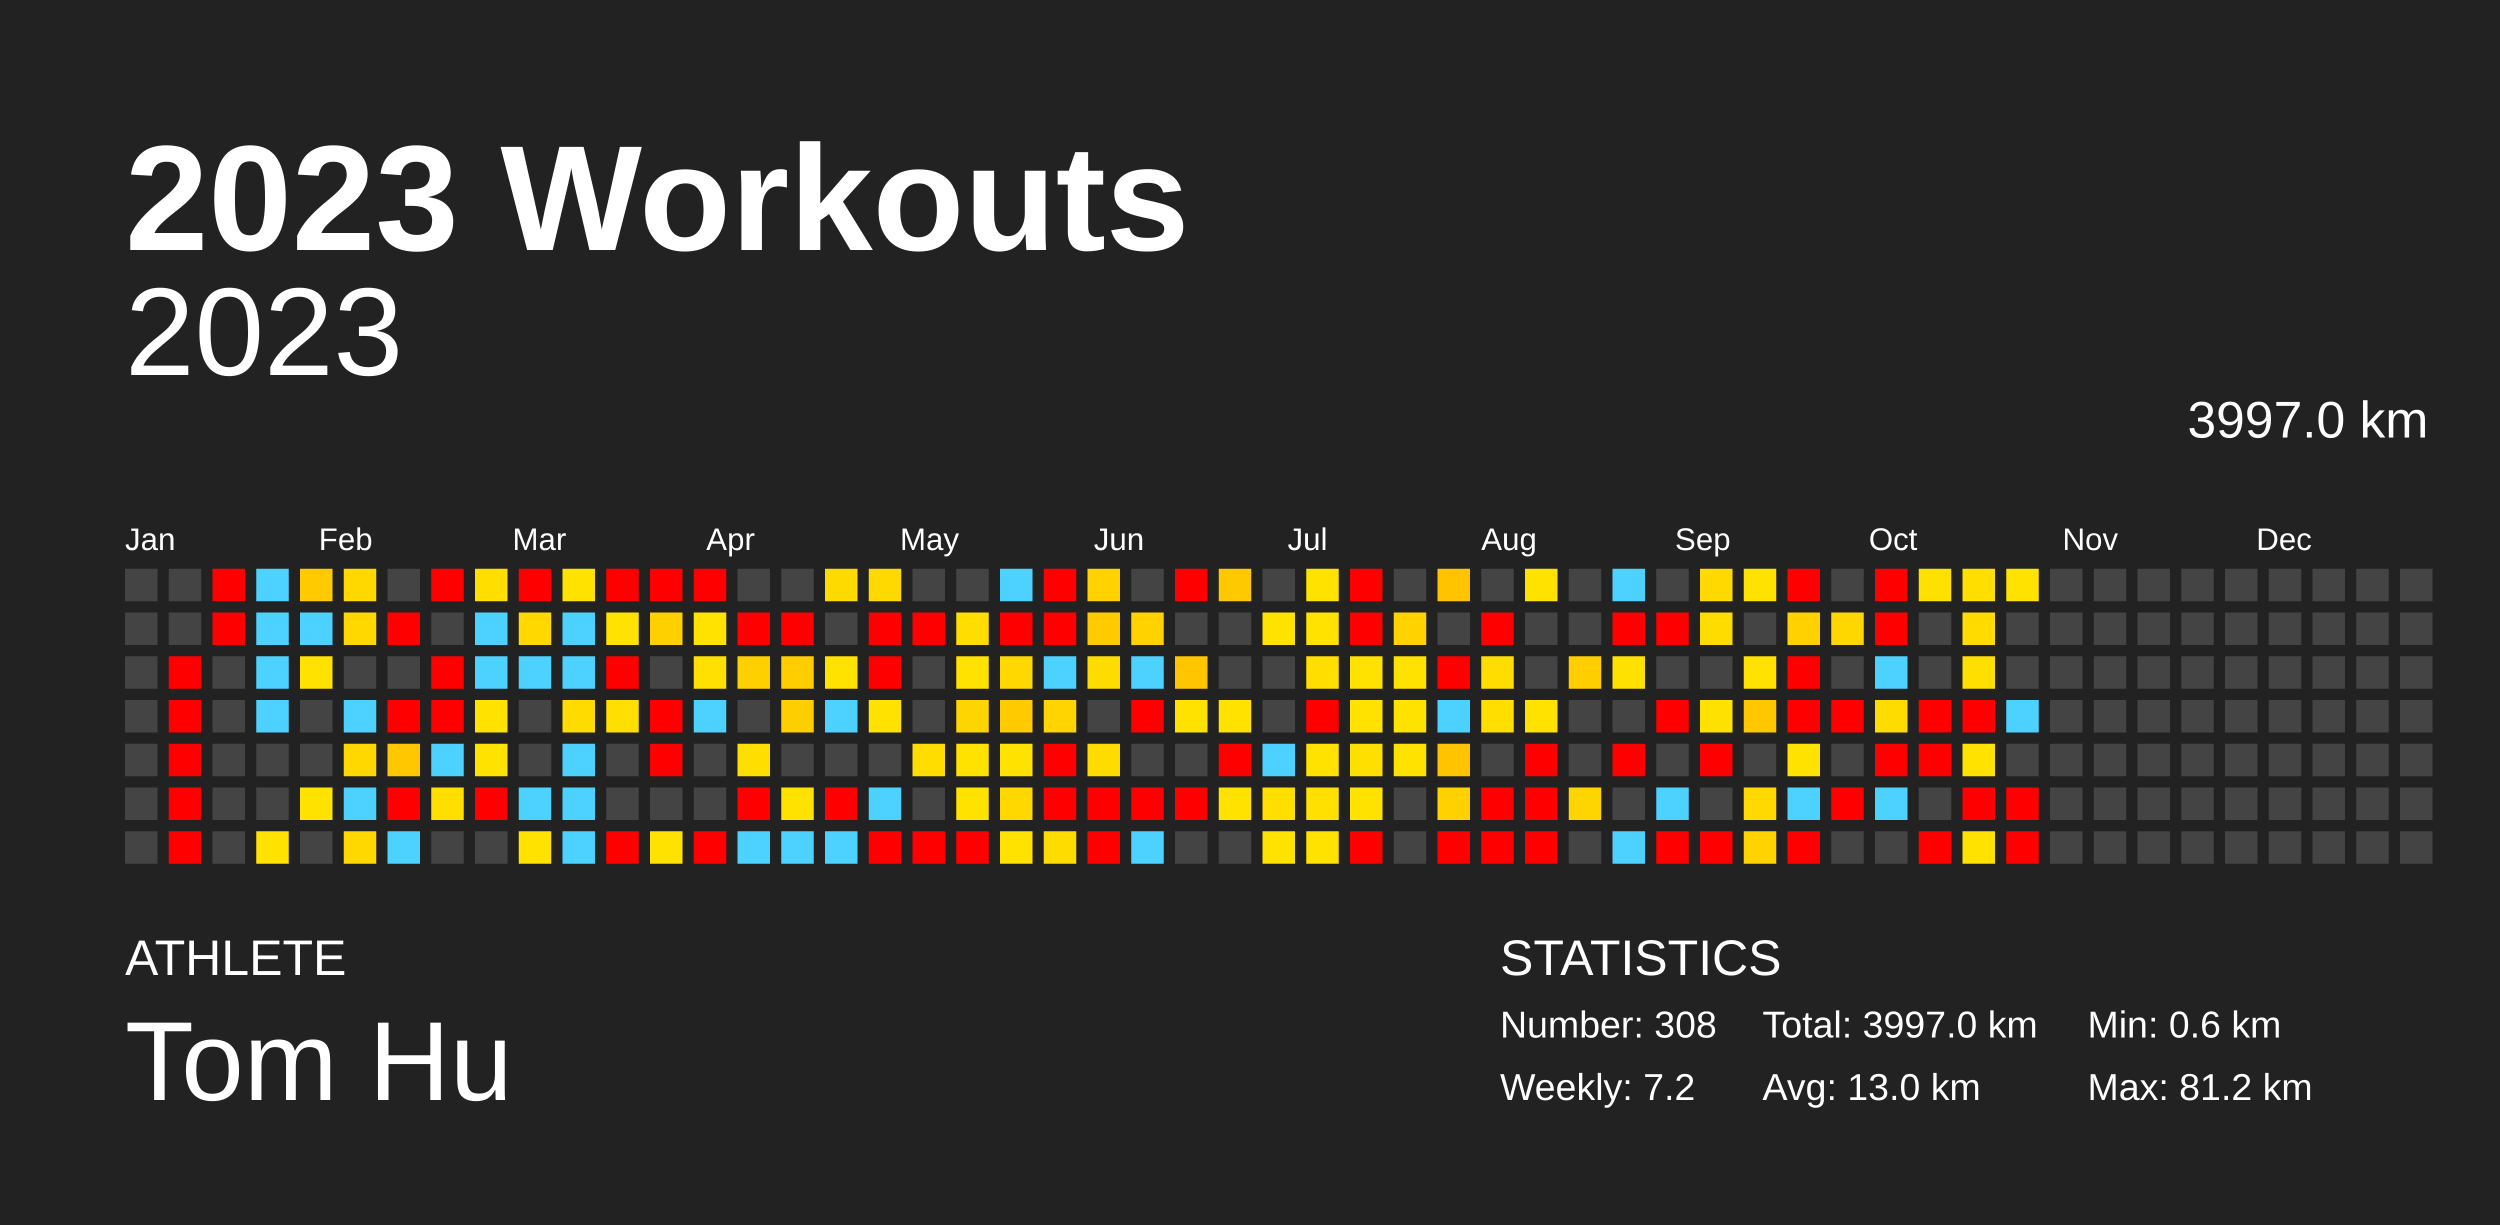
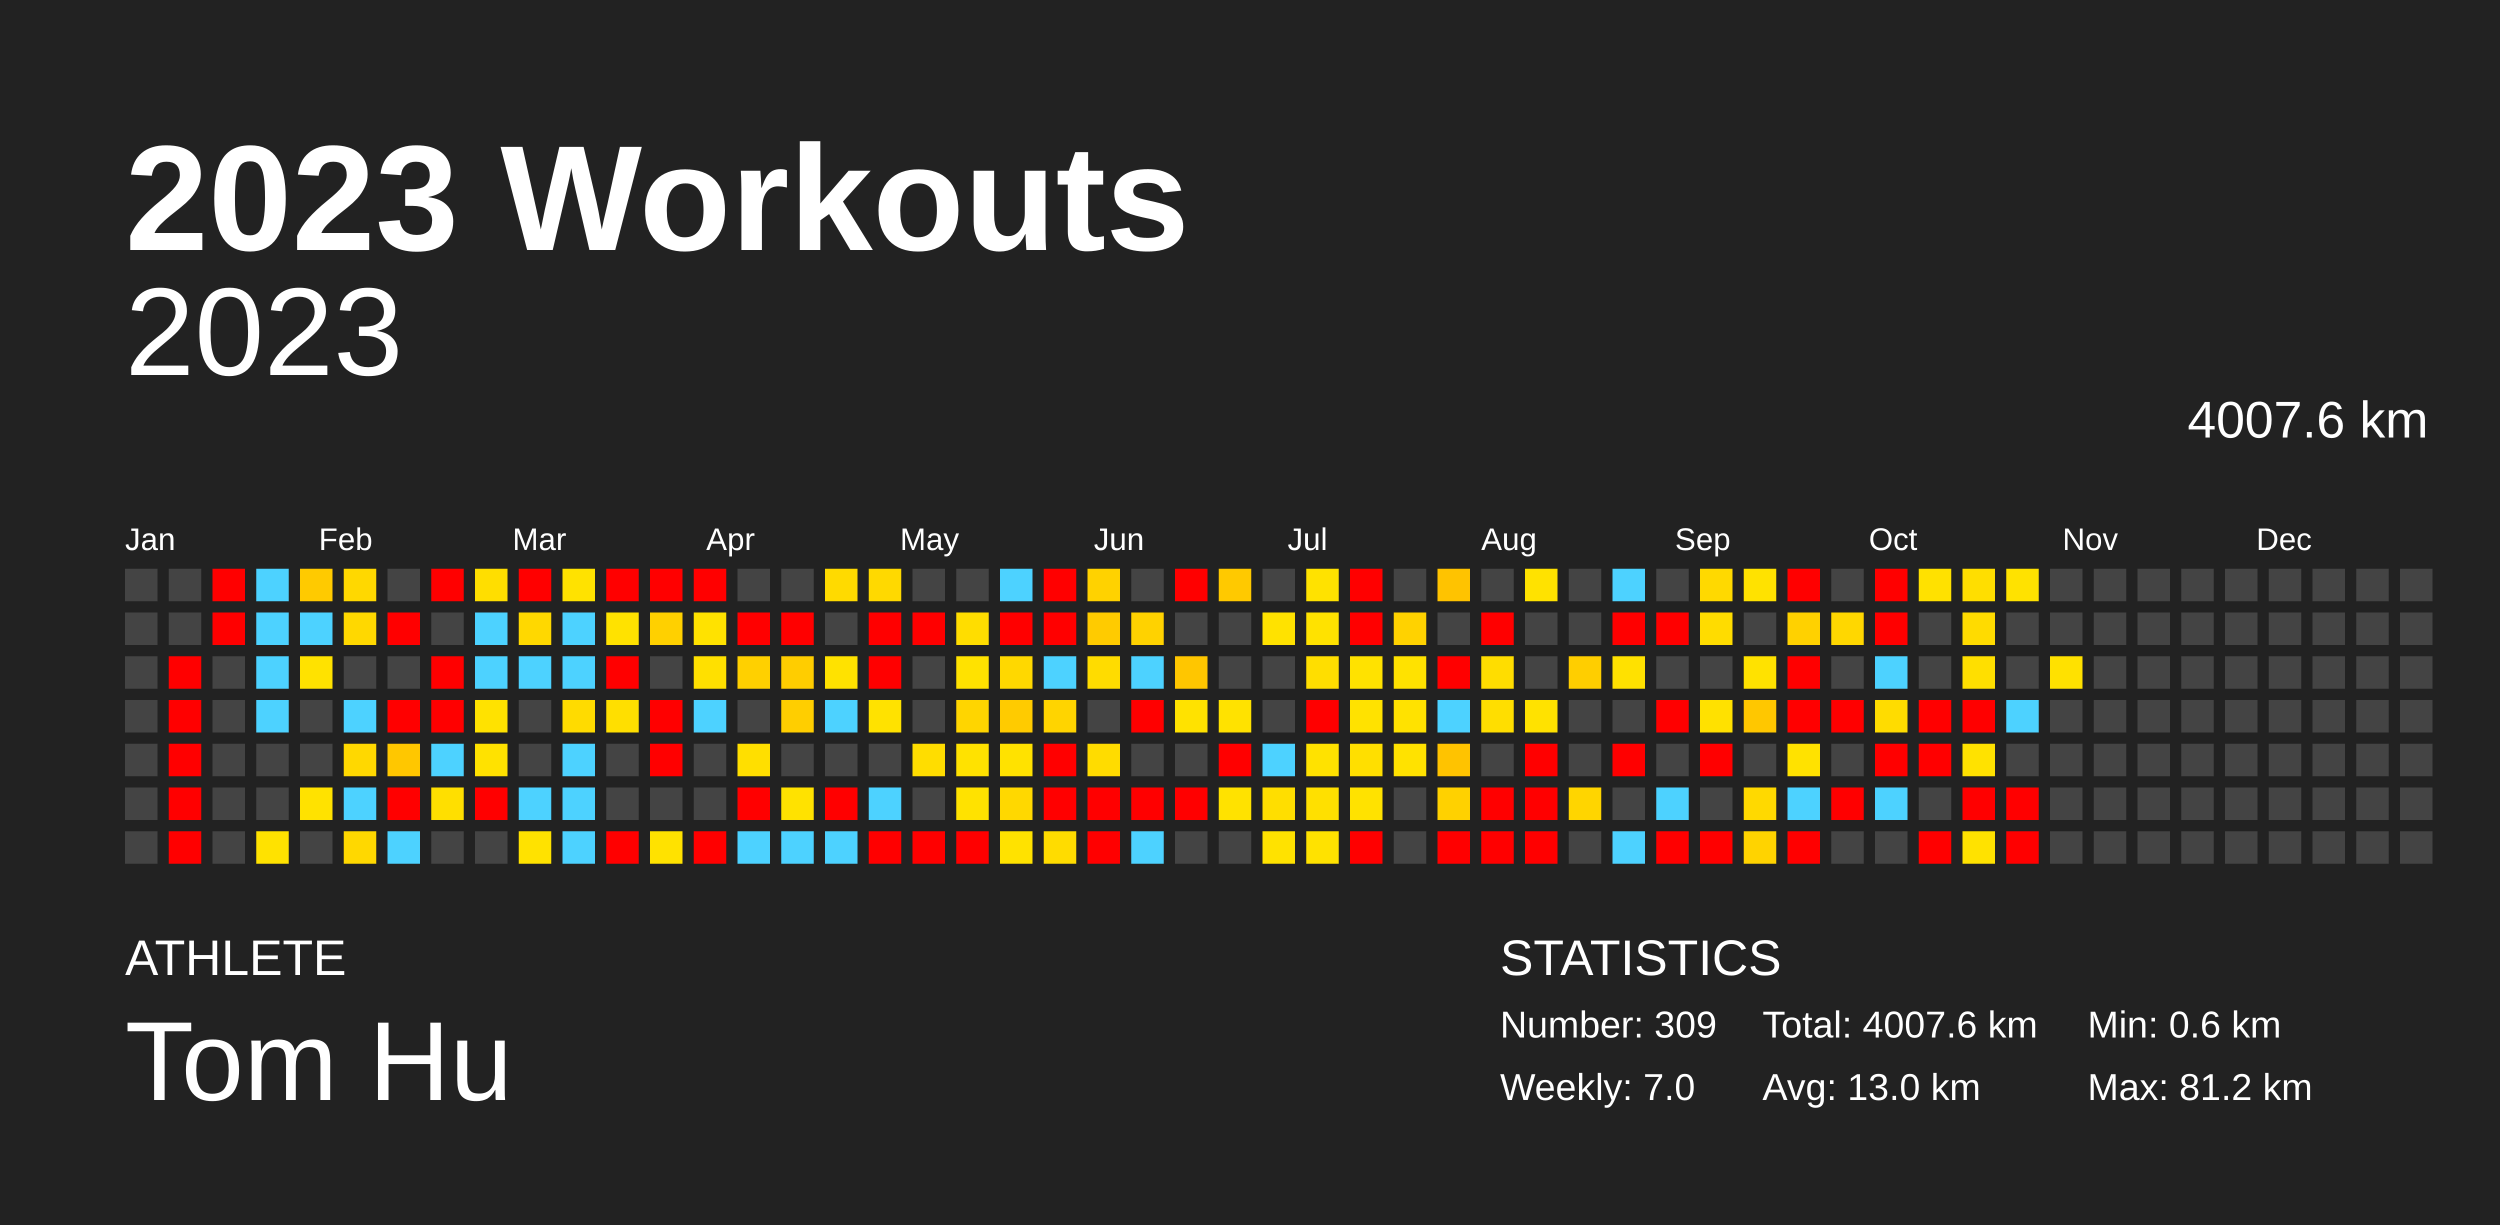
<svg xmlns="http://www.w3.org/2000/svg" baseProfile="full" height="98mm" version="1.1" viewBox="0,0,200,98" width="200mm">
  <defs />
  <rect fill="#222222" height="98" width="200" x="0" y="0" />
  <text fill="#FFFFFF" style="font-size:12px; font-family:Arial; font-weight:bold;" x="10" y="20">2023 Workouts</text>
  <text fill="#FFFFFF" style="font-size:4px; font-family:Arial" x="10" y="78">ATHLETE</text>
  <text fill="#FFFFFF" style="font-size:9px; font-family:Arial" x="10" y="88">Tom Hu</text>
  <text fill="#FFFFFF" style="font-size:4px; font-family:Arial" x="120" y="78">STATISTICS</text>
-   <text fill="#FFFFFF" style="font-size:3px; font-family:Arial" x="120" y="83">Number: 308</text>
-   <text fill="#FFFFFF" style="font-size:3px; font-family:Arial" x="120" y="88">Weekly: 7.2</text>
-   <text fill="#FFFFFF" style="font-size:3px; font-family:Arial" x="141" y="83">Total: 3997.0 km</text>
+   <text fill="#FFFFFF" style="font-size:3px; font-family:Arial" x="120" y="83">Number: 309</text>
+   <text fill="#FFFFFF" style="font-size:3px; font-family:Arial" x="120" y="88">Weekly: 7.0</text>
+   <text fill="#FFFFFF" style="font-size:3px; font-family:Arial" x="141" y="83">Total: 4007.6 km</text>
  <text fill="#FFFFFF" style="font-size:3px; font-family:Arial" x="141" y="88">Avg: 13.0 km</text>
  <text fill="#FFFFFF" style="font-size:3px; font-family:Arial" x="167" y="83">Min: 0.6 km</text>
  <text fill="#FFFFFF" style="font-size:3px; font-family:Arial" x="167" y="88">Max: 81.2 km</text>
  <text alignment-baseline="hanging" fill="#FFFFFF" style="font-size:10.0px; font-family:Arial;" x="10" y="30">2023</text>
-   <text alignment-baseline="hanging" fill="#FFFFFF" style="font-size:4.125px; font-family:Arial;" x="175" y="35">3997.0 km</text>
+   <text alignment-baseline="hanging" fill="#FFFFFF" style="font-size:4.125px; font-family:Arial;" x="175" y="35">4007.6 km</text>
  <text fill="#FFFFFF" style="font-size:2.5px; font-family:Arial" x="10.0" y="44">Jan</text>
  <text fill="#FFFFFF" style="font-size:2.5px; font-family:Arial" x="25.5" y="44">Feb</text>
  <text fill="#FFFFFF" style="font-size:2.5px; font-family:Arial" x="41.0" y="44">Mar</text>
  <text fill="#FFFFFF" style="font-size:2.5px; font-family:Arial" x="56.5" y="44">Apr</text>
  <text fill="#FFFFFF" style="font-size:2.5px; font-family:Arial" x="72.0" y="44">May</text>
  <text fill="#FFFFFF" style="font-size:2.5px; font-family:Arial" x="87.5" y="44">Jun</text>
  <text fill="#FFFFFF" style="font-size:2.5px; font-family:Arial" x="103.0" y="44">Jul</text>
  <text fill="#FFFFFF" style="font-size:2.5px; font-family:Arial" x="118.5" y="44">Aug</text>
  <text fill="#FFFFFF" style="font-size:2.5px; font-family:Arial" x="134.0" y="44">Sep</text>
  <text fill="#FFFFFF" style="font-size:2.5px; font-family:Arial" x="149.5" y="44">Oct</text>
  <text fill="#FFFFFF" style="font-size:2.5px; font-family:Arial" x="165.0" y="44">Nov</text>
  <text fill="#FFFFFF" style="font-size:2.5px; font-family:Arial" x="180.5" y="44">Dec</text>
  <rect fill="#444444" height="2.6" width="2.6" x="10.0" y="45.5" />
  <rect fill="#444444" height="2.6" width="2.6" x="10.0" y="49.0" />
  <rect fill="#444444" height="2.6" width="2.6" x="10.0" y="52.5" />
  <rect fill="#444444" height="2.6" width="2.6" x="10.0" y="56.0" />
  <rect fill="#444444" height="2.6" width="2.6" x="10.0" y="59.5" />
  <rect fill="#444444" height="2.6" width="2.6" x="10.0" y="63.0" />
  <rect fill="#444444" height="2.6" width="2.6" x="10.0" y="66.5" />
  <rect fill="#444444" height="2.6" width="2.6" x="13.5" y="45.5" />
  <rect fill="#444444" height="2.6" width="2.6" x="13.5" y="49.0" />
  <rect fill="red" height="2.6" width="2.6" x="13.5" y="52.5" />
  <rect fill="red" height="2.6" width="2.6" x="13.5" y="56.0" />
  <rect fill="red" height="2.6" width="2.6" x="13.5" y="59.5" />
  <rect fill="red" height="2.6" width="2.6" x="13.5" y="63.0" />
  <rect fill="red" height="2.6" width="2.6" x="13.5" y="66.5" />
  <rect fill="red" height="2.6" width="2.6" x="17.0" y="45.5" />
  <rect fill="red" height="2.6" width="2.6" x="17.0" y="49.0" />
  <rect fill="#444444" height="2.6" width="2.6" x="17.0" y="52.5" />
  <rect fill="#444444" height="2.6" width="2.6" x="17.0" y="56.0" />
  <rect fill="#444444" height="2.6" width="2.6" x="17.0" y="59.5" />
  <rect fill="#444444" height="2.6" width="2.6" x="17.0" y="63.0" />
  <rect fill="#444444" height="2.6" width="2.6" x="17.0" y="66.5" />
  <rect fill="#4dd2ff" height="2.6" width="2.6" x="20.5" y="45.5" />
  <rect fill="#4dd2ff" height="2.6" width="2.6" x="20.5" y="49.0" />
  <rect fill="#4dd2ff" height="2.6" width="2.6" x="20.5" y="52.5" />
  <rect fill="#4dd2ff" height="2.6" width="2.6" x="20.5" y="56.0" />
  <rect fill="#444444" height="2.6" width="2.6" x="20.5" y="59.5" />
  <rect fill="#444444" height="2.6" width="2.6" x="20.5" y="63.0" />
  <rect fill="#ffe200" height="2.6" width="2.6" x="20.5" y="66.5" />
  <rect fill="#ffca00" height="2.6" width="2.6" x="24.0" y="45.5" />
  <rect fill="#4dd2ff" height="2.6" width="2.6" x="24.0" y="49.0" />
  <rect fill="#ffe200" height="2.6" width="2.6" x="24.0" y="52.5" />
  <rect fill="#444444" height="2.6" width="2.6" x="24.0" y="56.0" />
  <rect fill="#444444" height="2.6" width="2.6" x="24.0" y="59.5" />
  <rect fill="#ffe200" height="2.6" width="2.6" x="24.0" y="63.0" />
  <rect fill="#444444" height="2.6" width="2.6" x="24.0" y="66.5" />
  <rect fill="#ffd800" height="2.6" width="2.6" x="27.5" y="45.5" />
  <rect fill="#ffd800" height="2.6" width="2.6" x="27.5" y="49.0" />
  <rect fill="#444444" height="2.6" width="2.6" x="27.5" y="52.5" />
  <rect fill="#4dd2ff" height="2.6" width="2.6" x="27.5" y="56.0" />
  <rect fill="#ffd800" height="2.6" width="2.6" x="27.5" y="59.5" />
  <rect fill="#4dd2ff" height="2.6" width="2.6" x="27.5" y="63.0" />
  <rect fill="#ffd800" height="2.6" width="2.6" x="27.5" y="66.5" />
  <rect fill="#444444" height="2.6" width="2.6" x="31.0" y="45.5" />
  <rect fill="red" height="2.6" width="2.6" x="31.0" y="49.0" />
  <rect fill="#444444" height="2.6" width="2.6" x="31.0" y="52.5" />
  <rect fill="red" height="2.6" width="2.6" x="31.0" y="56.0" />
  <rect fill="#ffc700" height="2.6" width="2.6" x="31.0" y="59.5" />
  <rect fill="red" height="2.6" width="2.6" x="31.0" y="63.0" />
  <rect fill="#4dd2ff" height="2.6" width="2.6" x="31.0" y="66.5" />
  <rect fill="red" height="2.6" width="2.6" x="34.5" y="45.5" />
  <rect fill="#444444" height="2.6" width="2.6" x="34.5" y="49.0" />
  <rect fill="red" height="2.6" width="2.6" x="34.5" y="52.5" />
  <rect fill="red" height="2.6" width="2.6" x="34.5" y="56.0" />
  <rect fill="#4dd2ff" height="2.6" width="2.6" x="34.5" y="59.5" />
  <rect fill="#ffdf00" height="2.6" width="2.6" x="34.5" y="63.0" />
  <rect fill="#444444" height="2.6" width="2.6" x="34.5" y="66.5" />
  <rect fill="#ffde00" height="2.6" width="2.6" x="38.0" y="45.5" />
  <rect fill="#4dd2ff" height="2.6" width="2.6" x="38.0" y="49.0" />
  <rect fill="#4dd2ff" height="2.6" width="2.6" x="38.0" y="52.5" />
  <rect fill="#ffe200" height="2.6" width="2.6" x="38.0" y="56.0" />
  <rect fill="#ffe200" height="2.6" width="2.6" x="38.0" y="59.5" />
  <rect fill="red" height="2.6" width="2.6" x="38.0" y="63.0" />
  <rect fill="#444444" height="2.6" width="2.6" x="38.0" y="66.5" />
  <rect fill="red" height="2.6" width="2.6" x="41.5" y="45.5" />
  <rect fill="#ffd800" height="2.6" width="2.6" x="41.5" y="49.0" />
  <rect fill="#4dd2ff" height="2.6" width="2.6" x="41.5" y="52.5" />
  <rect fill="#444444" height="2.6" width="2.6" x="41.5" y="56.0" />
  <rect fill="#444444" height="2.6" width="2.6" x="41.5" y="59.5" />
  <rect fill="#4dd2ff" height="2.6" width="2.6" x="41.5" y="63.0" />
  <rect fill="#ffe200" height="2.6" width="2.6" x="41.5" y="66.5" />
  <rect fill="#ffe200" height="2.6" width="2.6" x="45.0" y="45.5" />
  <rect fill="#4dd2ff" height="2.6" width="2.6" x="45.0" y="49.0" />
  <rect fill="#4dd2ff" height="2.6" width="2.6" x="45.0" y="52.5" />
  <rect fill="#ffdb00" height="2.6" width="2.6" x="45.0" y="56.0" />
  <rect fill="#4dd2ff" height="2.6" width="2.6" x="45.0" y="59.5" />
  <rect fill="#4dd2ff" height="2.6" width="2.6" x="45.0" y="63.0" />
  <rect fill="#4dd2ff" height="2.6" width="2.6" x="45.0" y="66.5" />
  <rect fill="red" height="2.6" width="2.6" x="48.5" y="45.5" />
  <rect fill="#ffe200" height="2.6" width="2.6" x="48.5" y="49.0" />
  <rect fill="red" height="2.6" width="2.6" x="48.5" y="52.5" />
  <rect fill="#ffdf00" height="2.6" width="2.6" x="48.5" y="56.0" />
  <rect fill="#444444" height="2.6" width="2.6" x="48.5" y="59.5" />
  <rect fill="#444444" height="2.6" width="2.6" x="48.5" y="63.0" />
  <rect fill="red" height="2.6" width="2.6" x="48.5" y="66.5" />
  <rect fill="red" height="2.6" width="2.6" x="52.0" y="45.5" />
  <rect fill="#ffd000" height="2.6" width="2.6" x="52.0" y="49.0" />
  <rect fill="#444444" height="2.6" width="2.6" x="52.0" y="52.5" />
  <rect fill="red" height="2.6" width="2.6" x="52.0" y="56.0" />
  <rect fill="red" height="2.6" width="2.6" x="52.0" y="59.5" />
  <rect fill="#444444" height="2.6" width="2.6" x="52.0" y="63.0" />
  <rect fill="#ffe200" height="2.6" width="2.6" x="52.0" y="66.5" />
  <rect fill="red" height="2.6" width="2.6" x="55.5" y="45.5" />
  <rect fill="#ffe200" height="2.6" width="2.6" x="55.5" y="49.0" />
  <rect fill="#ffe000" height="2.6" width="2.6" x="55.5" y="52.5" />
  <rect fill="#4dd2ff" height="2.6" width="2.6" x="55.5" y="56.0" />
  <rect fill="#444444" height="2.6" width="2.6" x="55.5" y="59.5" />
  <rect fill="#444444" height="2.6" width="2.6" x="55.5" y="63.0" />
  <rect fill="red" height="2.6" width="2.6" x="55.5" y="66.5" />
  <rect fill="#444444" height="2.6" width="2.6" x="59.0" y="45.5" />
  <rect fill="red" height="2.6" width="2.6" x="59.0" y="49.0" />
  <rect fill="#ffd000" height="2.6" width="2.6" x="59.0" y="52.5" />
  <rect fill="#444444" height="2.6" width="2.6" x="59.0" y="56.0" />
  <rect fill="#ffdf00" height="2.6" width="2.6" x="59.0" y="59.5" />
  <rect fill="red" height="2.6" width="2.6" x="59.0" y="63.0" />
  <rect fill="#4dd2ff" height="2.6" width="2.6" x="59.0" y="66.5" />
  <rect fill="#444444" height="2.6" width="2.6" x="62.5" y="45.5" />
  <rect fill="red" height="2.6" width="2.6" x="62.5" y="49.0" />
  <rect fill="#ffcd00" height="2.6" width="2.6" x="62.5" y="52.5" />
  <rect fill="#ffce00" height="2.6" width="2.6" x="62.5" y="56.0" />
  <rect fill="#444444" height="2.6" width="2.6" x="62.5" y="59.5" />
  <rect fill="#ffe200" height="2.6" width="2.6" x="62.5" y="63.0" />
  <rect fill="#4dd2ff" height="2.6" width="2.6" x="62.5" y="66.5" />
  <rect fill="#ffda00" height="2.6" width="2.6" x="66.0" y="45.5" />
  <rect fill="#444444" height="2.6" width="2.6" x="66.0" y="49.0" />
  <rect fill="#ffe200" height="2.6" width="2.6" x="66.0" y="52.5" />
  <rect fill="#4dd2ff" height="2.6" width="2.6" x="66.0" y="56.0" />
  <rect fill="#444444" height="2.6" width="2.6" x="66.0" y="59.5" />
  <rect fill="red" height="2.6" width="2.6" x="66.0" y="63.0" />
  <rect fill="#4dd2ff" height="2.6" width="2.6" x="66.0" y="66.5" />
  <rect fill="#ffd900" height="2.6" width="2.6" x="69.5" y="45.5" />
  <rect fill="red" height="2.6" width="2.6" x="69.5" y="49.0" />
  <rect fill="red" height="2.6" width="2.6" x="69.5" y="52.5" />
  <rect fill="#ffe200" height="2.6" width="2.6" x="69.5" y="56.0" />
  <rect fill="#444444" height="2.6" width="2.6" x="69.5" y="59.5" />
  <rect fill="#4dd2ff" height="2.6" width="2.6" x="69.5" y="63.0" />
  <rect fill="red" height="2.6" width="2.6" x="69.5" y="66.5" />
  <rect fill="#444444" height="2.6" width="2.6" x="73.0" y="45.5" />
  <rect fill="red" height="2.6" width="2.6" x="73.0" y="49.0" />
  <rect fill="#444444" height="2.6" width="2.6" x="73.0" y="52.5" />
  <rect fill="#444444" height="2.6" width="2.6" x="73.0" y="56.0" />
  <rect fill="#ffdd00" height="2.6" width="2.6" x="73.0" y="59.5" />
  <rect fill="#444444" height="2.6" width="2.6" x="73.0" y="63.0" />
  <rect fill="red" height="2.6" width="2.6" x="73.0" y="66.5" />
  <rect fill="#444444" height="2.6" width="2.6" x="76.5" y="45.5" />
  <rect fill="#ffdd00" height="2.6" width="2.6" x="76.5" y="49.0" />
  <rect fill="#ffe200" height="2.6" width="2.6" x="76.5" y="52.5" />
  <rect fill="#ffd500" height="2.6" width="2.6" x="76.5" y="56.0" />
  <rect fill="#ffe200" height="2.6" width="2.6" x="76.5" y="59.5" />
  <rect fill="#ffe200" height="2.6" width="2.6" x="76.5" y="63.0" />
  <rect fill="red" height="2.6" width="2.6" x="76.5" y="66.5" />
  <rect fill="#4dd2ff" height="2.6" width="2.6" x="80.0" y="45.5" />
  <rect fill="red" height="2.6" width="2.6" x="80.0" y="49.0" />
  <rect fill="#ffd800" height="2.6" width="2.6" x="80.0" y="52.5" />
  <rect fill="#ffcb00" height="2.6" width="2.6" x="80.0" y="56.0" />
  <rect fill="#ffe200" height="2.6" width="2.6" x="80.0" y="59.5" />
  <rect fill="#ffd800" height="2.6" width="2.6" x="80.0" y="63.0" />
  <rect fill="#ffe200" height="2.6" width="2.6" x="80.0" y="66.5" />
  <rect fill="red" height="2.6" width="2.6" x="83.5" y="45.5" />
  <rect fill="red" height="2.6" width="2.6" x="83.5" y="49.0" />
  <rect fill="#4dd2ff" height="2.6" width="2.6" x="83.5" y="52.5" />
  <rect fill="#ffd400" height="2.6" width="2.6" x="83.5" y="56.0" />
  <rect fill="red" height="2.6" width="2.6" x="83.5" y="59.5" />
  <rect fill="red" height="2.6" width="2.6" x="83.5" y="63.0" />
  <rect fill="#ffdc00" height="2.6" width="2.6" x="83.5" y="66.5" />
  <rect fill="#ffd200" height="2.6" width="2.6" x="87.0" y="45.5" />
  <rect fill="#ffcb00" height="2.6" width="2.6" x="87.0" y="49.0" />
  <rect fill="#ffdc00" height="2.6" width="2.6" x="87.0" y="52.5" />
  <rect fill="#444444" height="2.6" width="2.6" x="87.0" y="56.0" />
  <rect fill="#ffdc00" height="2.6" width="2.6" x="87.0" y="59.5" />
  <rect fill="red" height="2.6" width="2.6" x="87.0" y="63.0" />
  <rect fill="red" height="2.6" width="2.6" x="87.0" y="66.5" />
  <rect fill="#444444" height="2.6" width="2.6" x="90.5" y="45.5" />
  <rect fill="#ffd200" height="2.6" width="2.6" x="90.5" y="49.0" />
  <rect fill="#4dd2ff" height="2.6" width="2.6" x="90.5" y="52.5" />
  <rect fill="red" height="2.6" width="2.6" x="90.5" y="56.0" />
  <rect fill="#444444" height="2.6" width="2.6" x="90.5" y="59.5" />
  <rect fill="red" height="2.6" width="2.6" x="90.5" y="63.0" />
  <rect fill="#4dd2ff" height="2.6" width="2.6" x="90.5" y="66.5" />
  <rect fill="red" height="2.6" width="2.6" x="94.0" y="45.5" />
  <rect fill="#444444" height="2.6" width="2.6" x="94.0" y="49.0" />
  <rect fill="#ffc600" height="2.6" width="2.6" x="94.0" y="52.5" />
  <rect fill="#ffe200" height="2.6" width="2.6" x="94.0" y="56.0" />
  <rect fill="#444444" height="2.6" width="2.6" x="94.0" y="59.5" />
  <rect fill="red" height="2.6" width="2.6" x="94.0" y="63.0" />
  <rect fill="#444444" height="2.6" width="2.6" x="94.0" y="66.5" />
  <rect fill="#ffc900" height="2.6" width="2.6" x="97.5" y="45.5" />
  <rect fill="#444444" height="2.6" width="2.6" x="97.5" y="49.0" />
  <rect fill="#444444" height="2.6" width="2.6" x="97.5" y="52.5" />
  <rect fill="#ffe200" height="2.6" width="2.6" x="97.5" y="56.0" />
  <rect fill="red" height="2.6" width="2.6" x="97.5" y="59.5" />
  <rect fill="#ffe200" height="2.6" width="2.6" x="97.5" y="63.0" />
  <rect fill="#444444" height="2.6" width="2.6" x="97.5" y="66.5" />
  <rect fill="#444444" height="2.6" width="2.6" x="101.0" y="45.5" />
  <rect fill="#ffe200" height="2.6" width="2.6" x="101.0" y="49.0" />
  <rect fill="#444444" height="2.6" width="2.6" x="101.0" y="52.5" />
  <rect fill="#444444" height="2.6" width="2.6" x="101.0" y="56.0" />
  <rect fill="#4dd2ff" height="2.6" width="2.6" x="101.0" y="59.5" />
  <rect fill="#ffde00" height="2.6" width="2.6" x="101.0" y="63.0" />
  <rect fill="#ffe200" height="2.6" width="2.6" x="101.0" y="66.5" />
  <rect fill="#ffe200" height="2.6" width="2.6" x="104.5" y="45.5" />
  <rect fill="#ffe200" height="2.6" width="2.6" x="104.5" y="49.0" />
  <rect fill="#ffde00" height="2.6" width="2.6" x="104.5" y="52.5" />
  <rect fill="red" height="2.6" width="2.6" x="104.5" y="56.0" />
  <rect fill="#ffe200" height="2.6" width="2.6" x="104.5" y="59.5" />
  <rect fill="#ffe000" height="2.6" width="2.6" x="104.5" y="63.0" />
  <rect fill="#ffe200" height="2.6" width="2.6" x="104.5" y="66.5" />
  <rect fill="red" height="2.6" width="2.6" x="108.0" y="45.5" />
  <rect fill="red" height="2.6" width="2.6" x="108.0" y="49.0" />
  <rect fill="#ffe200" height="2.6" width="2.6" x="108.0" y="52.5" />
  <rect fill="#ffe200" height="2.6" width="2.6" x="108.0" y="56.0" />
  <rect fill="#ffdf00" height="2.6" width="2.6" x="108.0" y="59.5" />
  <rect fill="#ffe200" height="2.6" width="2.6" x="108.0" y="63.0" />
  <rect fill="red" height="2.6" width="2.6" x="108.0" y="66.5" />
  <rect fill="#444444" height="2.6" width="2.6" x="111.5" y="45.5" />
  <rect fill="#ffd200" height="2.6" width="2.6" x="111.5" y="49.0" />
  <rect fill="#ffe200" height="2.6" width="2.6" x="111.5" y="52.5" />
  <rect fill="#ffe200" height="2.6" width="2.6" x="111.5" y="56.0" />
  <rect fill="#ffe200" height="2.6" width="2.6" x="111.5" y="59.5" />
  <rect fill="#444444" height="2.6" width="2.6" x="111.5" y="63.0" />
  <rect fill="#444444" height="2.6" width="2.6" x="111.5" y="66.5" />
  <rect fill="#ffc300" height="2.6" width="2.6" x="115.0" y="45.5" />
  <rect fill="#444444" height="2.6" width="2.6" x="115.0" y="49.0" />
  <rect fill="red" height="2.6" width="2.6" x="115.0" y="52.5" />
  <rect fill="#4dd2ff" height="2.6" width="2.6" x="115.0" y="56.0" />
  <rect fill="#ffc300" height="2.6" width="2.6" x="115.0" y="59.5" />
  <rect fill="#ffd100" height="2.6" width="2.6" x="115.0" y="63.0" />
  <rect fill="red" height="2.6" width="2.6" x="115.0" y="66.5" />
  <rect fill="#444444" height="2.6" width="2.6" x="118.5" y="45.5" />
  <rect fill="red" height="2.6" width="2.6" x="118.5" y="49.0" />
  <rect fill="#ffdd00" height="2.6" width="2.6" x="118.5" y="52.5" />
  <rect fill="#ffde00" height="2.6" width="2.6" x="118.5" y="56.0" />
  <rect fill="#444444" height="2.6" width="2.6" x="118.5" y="59.5" />
  <rect fill="red" height="2.6" width="2.6" x="118.5" y="63.0" />
  <rect fill="red" height="2.6" width="2.6" x="118.5" y="66.5" />
  <rect fill="#ffe200" height="2.6" width="2.6" x="122.0" y="45.5" />
  <rect fill="#444444" height="2.6" width="2.6" x="122.0" y="49.0" />
  <rect fill="#444444" height="2.6" width="2.6" x="122.0" y="52.5" />
  <rect fill="#ffe200" height="2.6" width="2.6" x="122.0" y="56.0" />
  <rect fill="red" height="2.6" width="2.6" x="122.0" y="59.5" />
  <rect fill="red" height="2.6" width="2.6" x="122.0" y="63.0" />
  <rect fill="red" height="2.6" width="2.6" x="122.0" y="66.5" />
  <rect fill="#444444" height="2.6" width="2.6" x="125.5" y="45.5" />
  <rect fill="#444444" height="2.6" width="2.6" x="125.5" y="49.0" />
  <rect fill="#ffce00" height="2.6" width="2.6" x="125.5" y="52.5" />
  <rect fill="#444444" height="2.6" width="2.6" x="125.5" y="56.0" />
  <rect fill="#444444" height="2.6" width="2.6" x="125.5" y="59.5" />
  <rect fill="#ffd500" height="2.6" width="2.6" x="125.5" y="63.0" />
  <rect fill="#444444" height="2.6" width="2.6" x="125.5" y="66.5" />
  <rect fill="#4dd2ff" height="2.6" width="2.6" x="129.0" y="45.5" />
  <rect fill="red" height="2.6" width="2.6" x="129.0" y="49.0" />
  <rect fill="#ffe100" height="2.6" width="2.6" x="129.0" y="52.5" />
  <rect fill="#444444" height="2.6" width="2.6" x="129.0" y="56.0" />
  <rect fill="red" height="2.6" width="2.6" x="129.0" y="59.5" />
  <rect fill="#444444" height="2.6" width="2.6" x="129.0" y="63.0" />
  <rect fill="#4dd2ff" height="2.6" width="2.6" x="129.0" y="66.5" />
  <rect fill="#444444" height="2.6" width="2.6" x="132.5" y="45.5" />
  <rect fill="red" height="2.6" width="2.6" x="132.5" y="49.0" />
  <rect fill="#444444" height="2.6" width="2.6" x="132.5" y="52.5" />
  <rect fill="red" height="2.6" width="2.6" x="132.5" y="56.0" />
  <rect fill="#444444" height="2.6" width="2.6" x="132.5" y="59.5" />
  <rect fill="#4dd2ff" height="2.6" width="2.6" x="132.5" y="63.0" />
  <rect fill="red" height="2.6" width="2.6" x="132.5" y="66.5" />
  <rect fill="#ffd900" height="2.6" width="2.6" x="136.0" y="45.5" />
  <rect fill="#ffdc00" height="2.6" width="2.6" x="136.0" y="49.0" />
  <rect fill="#444444" height="2.6" width="2.6" x="136.0" y="52.5" />
  <rect fill="#ffe100" height="2.6" width="2.6" x="136.0" y="56.0" />
  <rect fill="red" height="2.6" width="2.6" x="136.0" y="59.5" />
  <rect fill="#444444" height="2.6" width="2.6" x="136.0" y="63.0" />
  <rect fill="red" height="2.6" width="2.6" x="136.0" y="66.5" />
  <rect fill="#ffe200" height="2.6" width="2.6" x="139.5" y="45.5" />
  <rect fill="#444444" height="2.6" width="2.6" x="139.5" y="49.0" />
  <rect fill="#ffe200" height="2.6" width="2.6" x="139.5" y="52.5" />
  <rect fill="#ffc700" height="2.6" width="2.6" x="139.5" y="56.0" />
  <rect fill="#444444" height="2.6" width="2.6" x="139.5" y="59.5" />
  <rect fill="#ffd900" height="2.6" width="2.6" x="139.5" y="63.0" />
  <rect fill="#ffd300" height="2.6" width="2.6" x="139.5" y="66.5" />
  <rect fill="red" height="2.6" width="2.6" x="143.0" y="45.5" />
  <rect fill="#ffd100" height="2.6" width="2.6" x="143.0" y="49.0" />
  <rect fill="red" height="2.6" width="2.6" x="143.0" y="52.5" />
  <rect fill="red" height="2.6" width="2.6" x="143.0" y="56.0" />
  <rect fill="#ffe200" height="2.6" width="2.6" x="143.0" y="59.5" />
  <rect fill="#4dd2ff" height="2.6" width="2.6" x="143.0" y="63.0" />
  <rect fill="red" height="2.6" width="2.6" x="143.0" y="66.5" />
  <rect fill="#444444" height="2.6" width="2.6" x="146.5" y="45.5" />
  <rect fill="#ffd700" height="2.6" width="2.6" x="146.5" y="49.0" />
  <rect fill="#444444" height="2.6" width="2.6" x="146.5" y="52.5" />
  <rect fill="red" height="2.6" width="2.6" x="146.5" y="56.0" />
  <rect fill="#444444" height="2.6" width="2.6" x="146.5" y="59.5" />
  <rect fill="red" height="2.6" width="2.6" x="146.5" y="63.0" />
  <rect fill="#444444" height="2.6" width="2.6" x="146.5" y="66.5" />
  <rect fill="red" height="2.6" width="2.6" x="150.0" y="45.5" />
  <rect fill="red" height="2.6" width="2.6" x="150.0" y="49.0" />
  <rect fill="#4dd2ff" height="2.6" width="2.6" x="150.0" y="52.5" />
  <rect fill="#ffdc00" height="2.6" width="2.6" x="150.0" y="56.0" />
  <rect fill="red" height="2.6" width="2.6" x="150.0" y="59.5" />
  <rect fill="#4dd2ff" height="2.6" width="2.6" x="150.0" y="63.0" />
  <rect fill="#444444" height="2.6" width="2.6" x="150.0" y="66.5" />
  <rect fill="#ffe100" height="2.6" width="2.6" x="153.5" y="45.5" />
  <rect fill="#444444" height="2.6" width="2.6" x="153.5" y="49.0" />
  <rect fill="#444444" height="2.6" width="2.6" x="153.5" y="52.5" />
  <rect fill="red" height="2.6" width="2.6" x="153.5" y="56.0" />
  <rect fill="red" height="2.6" width="2.6" x="153.5" y="59.5" />
  <rect fill="#444444" height="2.6" width="2.6" x="153.5" y="63.0" />
  <rect fill="red" height="2.6" width="2.6" x="153.5" y="66.5" />
  <rect fill="#ffde00" height="2.6" width="2.6" x="157.0" y="45.5" />
  <rect fill="#ffdb00" height="2.6" width="2.6" x="157.0" y="49.0" />
  <rect fill="#ffdf00" height="2.6" width="2.6" x="157.0" y="52.5" />
  <rect fill="red" height="2.6" width="2.6" x="157.0" y="56.0" />
  <rect fill="#ffe200" height="2.6" width="2.6" x="157.0" y="59.5" />
  <rect fill="red" height="2.6" width="2.6" x="157.0" y="63.0" />
  <rect fill="#ffe200" height="2.6" width="2.6" x="157.0" y="66.5" />
  <rect fill="#ffe200" height="2.6" width="2.6" x="160.5" y="45.5" />
  <rect fill="#444444" height="2.6" width="2.6" x="160.5" y="49.0" />
  <rect fill="#444444" height="2.6" width="2.6" x="160.5" y="52.5" />
  <rect fill="#4dd2ff" height="2.6" width="2.6" x="160.5" y="56.0" />
  <rect fill="#444444" height="2.6" width="2.6" x="160.5" y="59.5" />
  <rect fill="red" height="2.6" width="2.6" x="160.5" y="63.0" />
  <rect fill="red" height="2.6" width="2.6" x="160.5" y="66.5" />
  <rect fill="#444444" height="2.6" width="2.6" x="164.0" y="45.5" />
  <rect fill="#444444" height="2.6" width="2.6" x="164.0" y="49.0" />
-   <rect fill="#444444" height="2.6" width="2.6" x="164.0" y="52.5" />
+   <rect fill="#ffe100" height="2.6" width="2.6" x="164.0" y="52.5" />
  <rect fill="#444444" height="2.6" width="2.6" x="164.0" y="56.0" />
  <rect fill="#444444" height="2.6" width="2.6" x="164.0" y="59.5" />
  <rect fill="#444444" height="2.6" width="2.6" x="164.0" y="63.0" />
  <rect fill="#444444" height="2.6" width="2.6" x="164.0" y="66.5" />
  <rect fill="#444444" height="2.6" width="2.6" x="167.5" y="45.5" />
  <rect fill="#444444" height="2.6" width="2.6" x="167.5" y="49.0" />
  <rect fill="#444444" height="2.6" width="2.6" x="167.5" y="52.5" />
  <rect fill="#444444" height="2.6" width="2.6" x="167.5" y="56.0" />
  <rect fill="#444444" height="2.6" width="2.6" x="167.5" y="59.5" />
  <rect fill="#444444" height="2.6" width="2.6" x="167.5" y="63.0" />
  <rect fill="#444444" height="2.6" width="2.6" x="167.5" y="66.5" />
  <rect fill="#444444" height="2.6" width="2.6" x="171.0" y="45.5" />
  <rect fill="#444444" height="2.6" width="2.6" x="171.0" y="49.0" />
  <rect fill="#444444" height="2.6" width="2.6" x="171.0" y="52.5" />
  <rect fill="#444444" height="2.6" width="2.6" x="171.0" y="56.0" />
  <rect fill="#444444" height="2.6" width="2.6" x="171.0" y="59.5" />
  <rect fill="#444444" height="2.6" width="2.6" x="171.0" y="63.0" />
  <rect fill="#444444" height="2.6" width="2.6" x="171.0" y="66.5" />
  <rect fill="#444444" height="2.6" width="2.6" x="174.5" y="45.5" />
  <rect fill="#444444" height="2.6" width="2.6" x="174.5" y="49.0" />
  <rect fill="#444444" height="2.6" width="2.6" x="174.5" y="52.5" />
  <rect fill="#444444" height="2.6" width="2.6" x="174.5" y="56.0" />
  <rect fill="#444444" height="2.6" width="2.6" x="174.5" y="59.5" />
  <rect fill="#444444" height="2.6" width="2.6" x="174.5" y="63.0" />
  <rect fill="#444444" height="2.6" width="2.6" x="174.5" y="66.5" />
  <rect fill="#444444" height="2.6" width="2.6" x="178.0" y="45.5" />
  <rect fill="#444444" height="2.6" width="2.6" x="178.0" y="49.0" />
  <rect fill="#444444" height="2.6" width="2.6" x="178.0" y="52.5" />
  <rect fill="#444444" height="2.6" width="2.6" x="178.0" y="56.0" />
  <rect fill="#444444" height="2.6" width="2.6" x="178.0" y="59.5" />
  <rect fill="#444444" height="2.6" width="2.6" x="178.0" y="63.0" />
  <rect fill="#444444" height="2.6" width="2.6" x="178.0" y="66.5" />
  <rect fill="#444444" height="2.6" width="2.6" x="181.5" y="45.5" />
  <rect fill="#444444" height="2.6" width="2.6" x="181.5" y="49.0" />
  <rect fill="#444444" height="2.6" width="2.6" x="181.5" y="52.5" />
  <rect fill="#444444" height="2.6" width="2.6" x="181.5" y="56.0" />
  <rect fill="#444444" height="2.6" width="2.6" x="181.5" y="59.5" />
  <rect fill="#444444" height="2.6" width="2.6" x="181.5" y="63.0" />
  <rect fill="#444444" height="2.6" width="2.6" x="181.5" y="66.5" />
  <rect fill="#444444" height="2.6" width="2.6" x="185.0" y="45.5" />
  <rect fill="#444444" height="2.6" width="2.6" x="185.0" y="49.0" />
  <rect fill="#444444" height="2.6" width="2.6" x="185.0" y="52.5" />
  <rect fill="#444444" height="2.6" width="2.6" x="185.0" y="56.0" />
  <rect fill="#444444" height="2.6" width="2.6" x="185.0" y="59.5" />
  <rect fill="#444444" height="2.6" width="2.6" x="185.0" y="63.0" />
  <rect fill="#444444" height="2.6" width="2.6" x="185.0" y="66.5" />
  <rect fill="#444444" height="2.6" width="2.6" x="188.5" y="45.5" />
  <rect fill="#444444" height="2.6" width="2.6" x="188.5" y="49.0" />
  <rect fill="#444444" height="2.6" width="2.6" x="188.5" y="52.5" />
  <rect fill="#444444" height="2.6" width="2.6" x="188.5" y="56.0" />
  <rect fill="#444444" height="2.6" width="2.6" x="188.5" y="59.5" />
  <rect fill="#444444" height="2.6" width="2.6" x="188.5" y="63.0" />
  <rect fill="#444444" height="2.6" width="2.6" x="188.5" y="66.5" />
  <rect fill="#444444" height="2.6" width="2.6" x="192.0" y="45.5" />
  <rect fill="#444444" height="2.6" width="2.6" x="192.0" y="49.0" />
  <rect fill="#444444" height="2.6" width="2.6" x="192.0" y="52.5" />
  <rect fill="#444444" height="2.6" width="2.6" x="192.0" y="56.0" />
  <rect fill="#444444" height="2.6" width="2.6" x="192.0" y="59.5" />
  <rect fill="#444444" height="2.6" width="2.6" x="192.0" y="63.0" />
  <rect fill="#444444" height="2.6" width="2.6" x="192.0" y="66.5" />
</svg>
